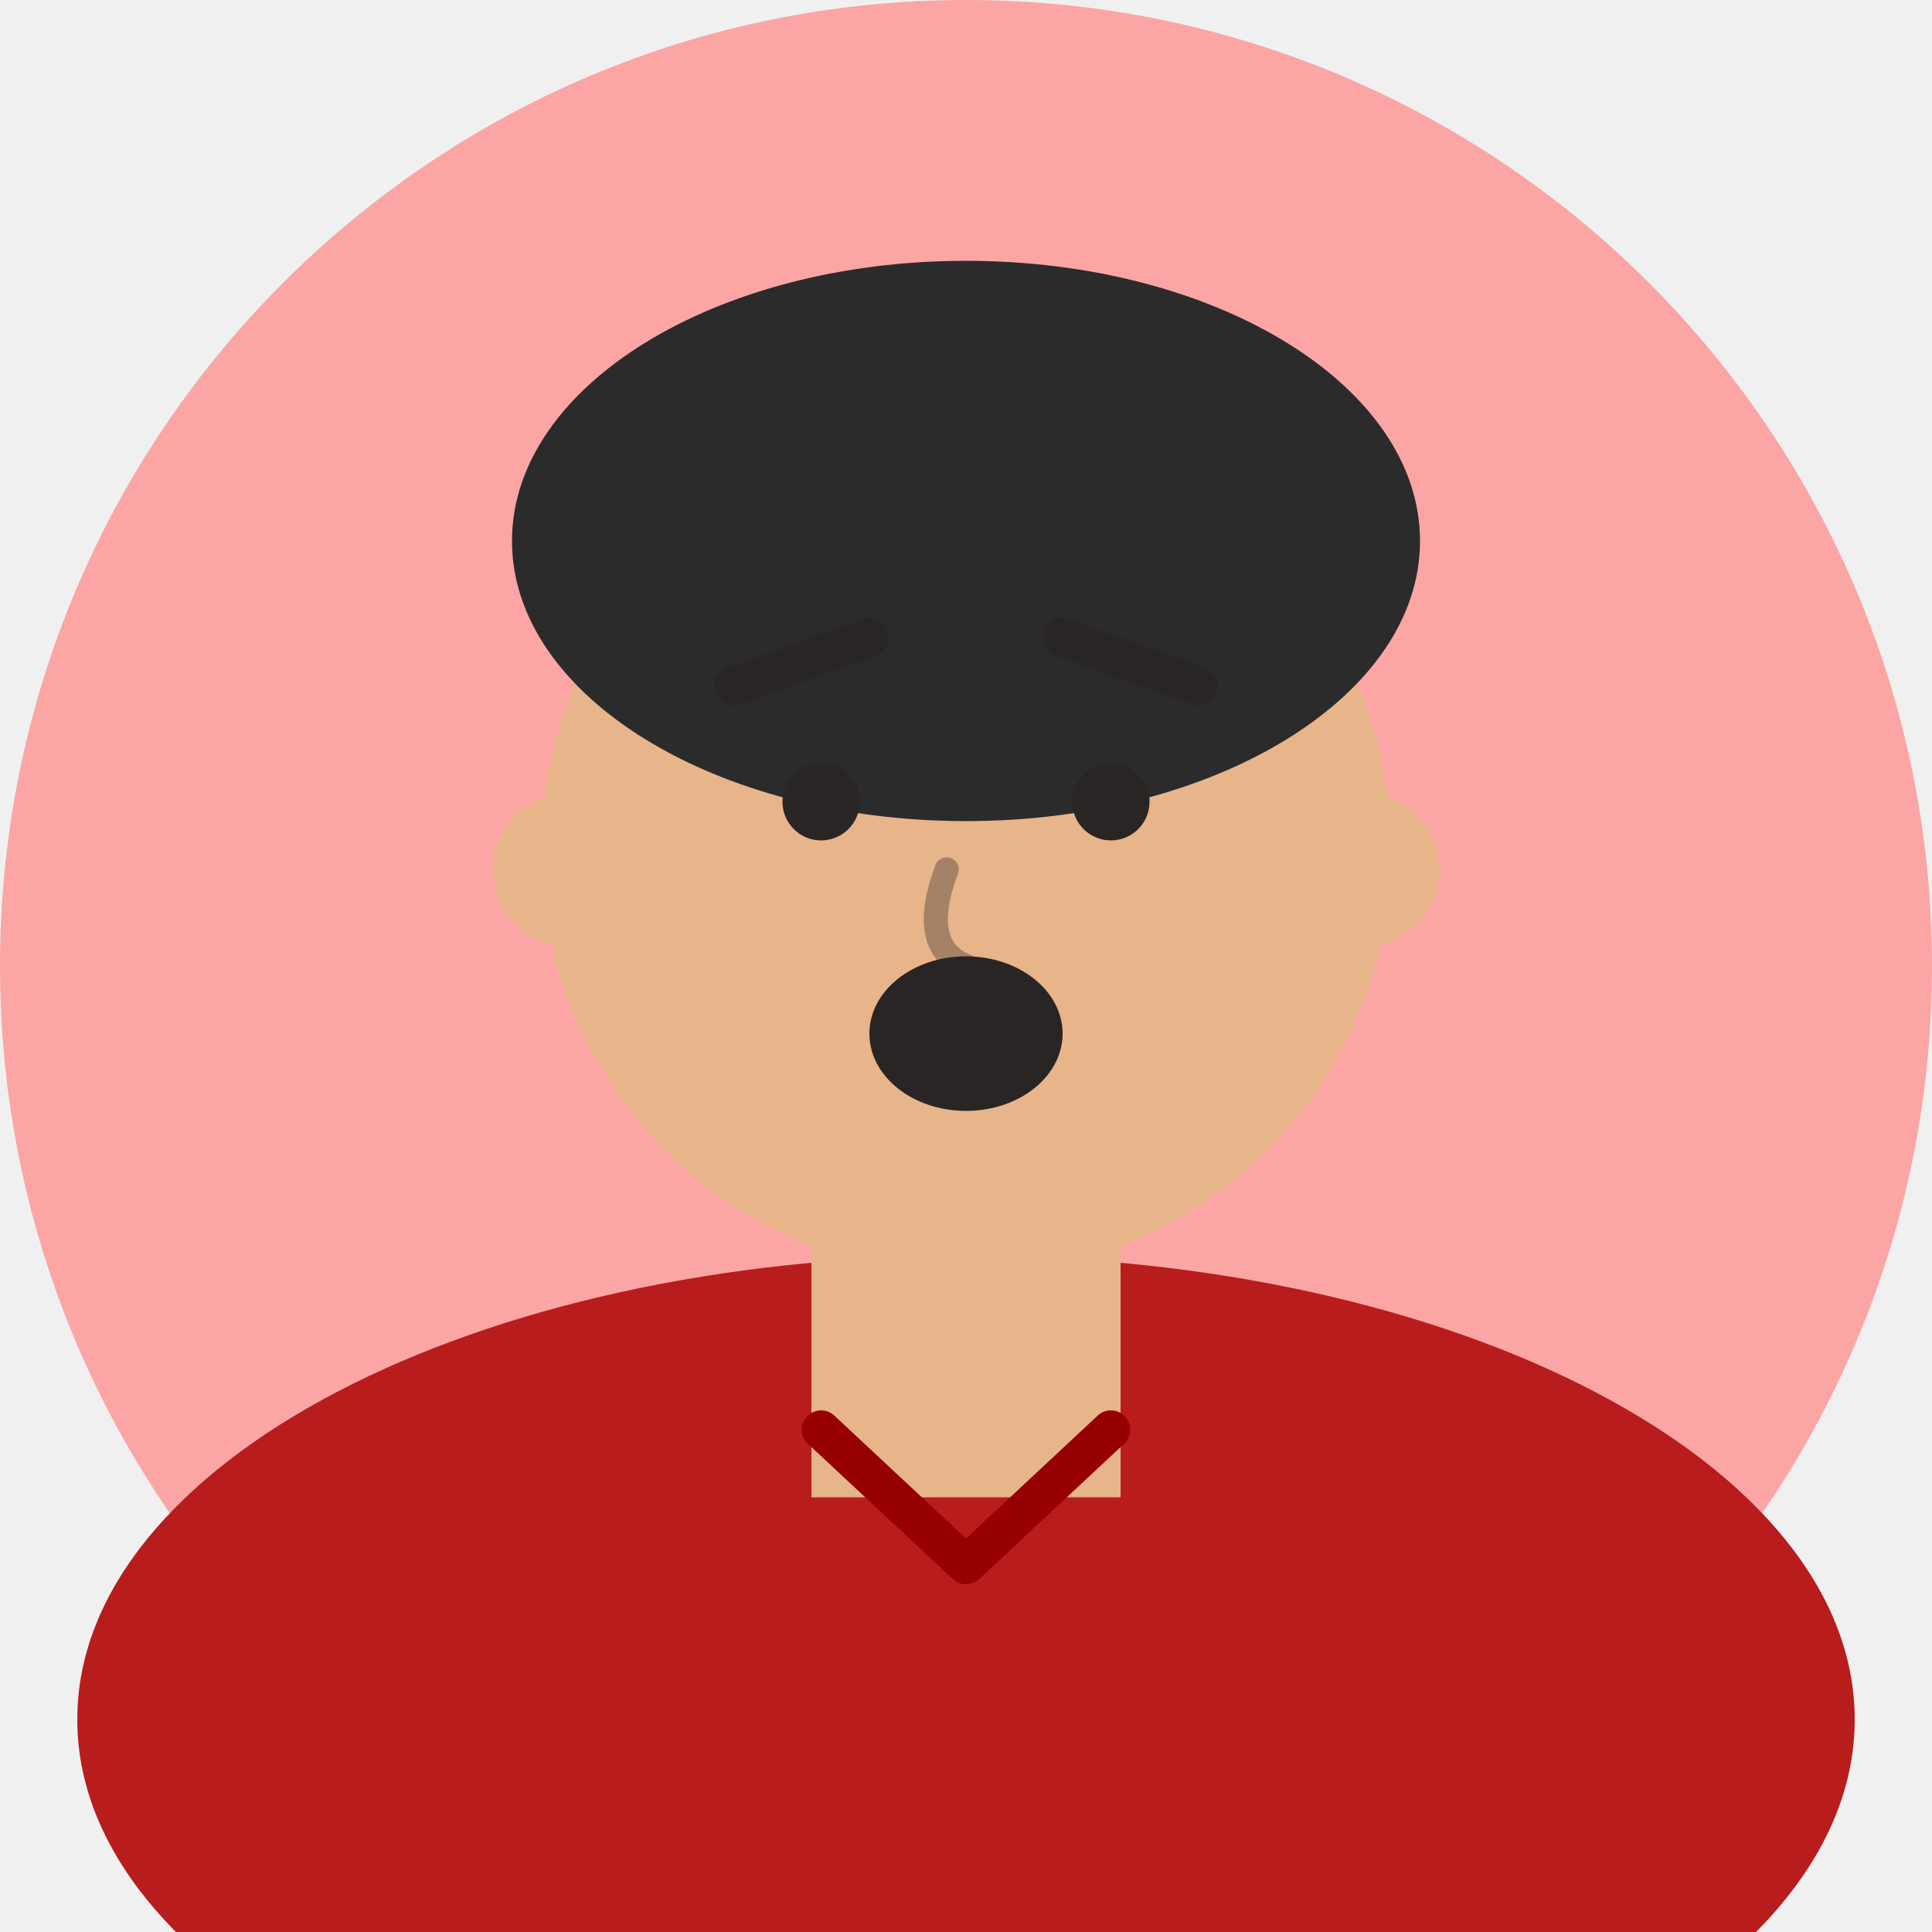
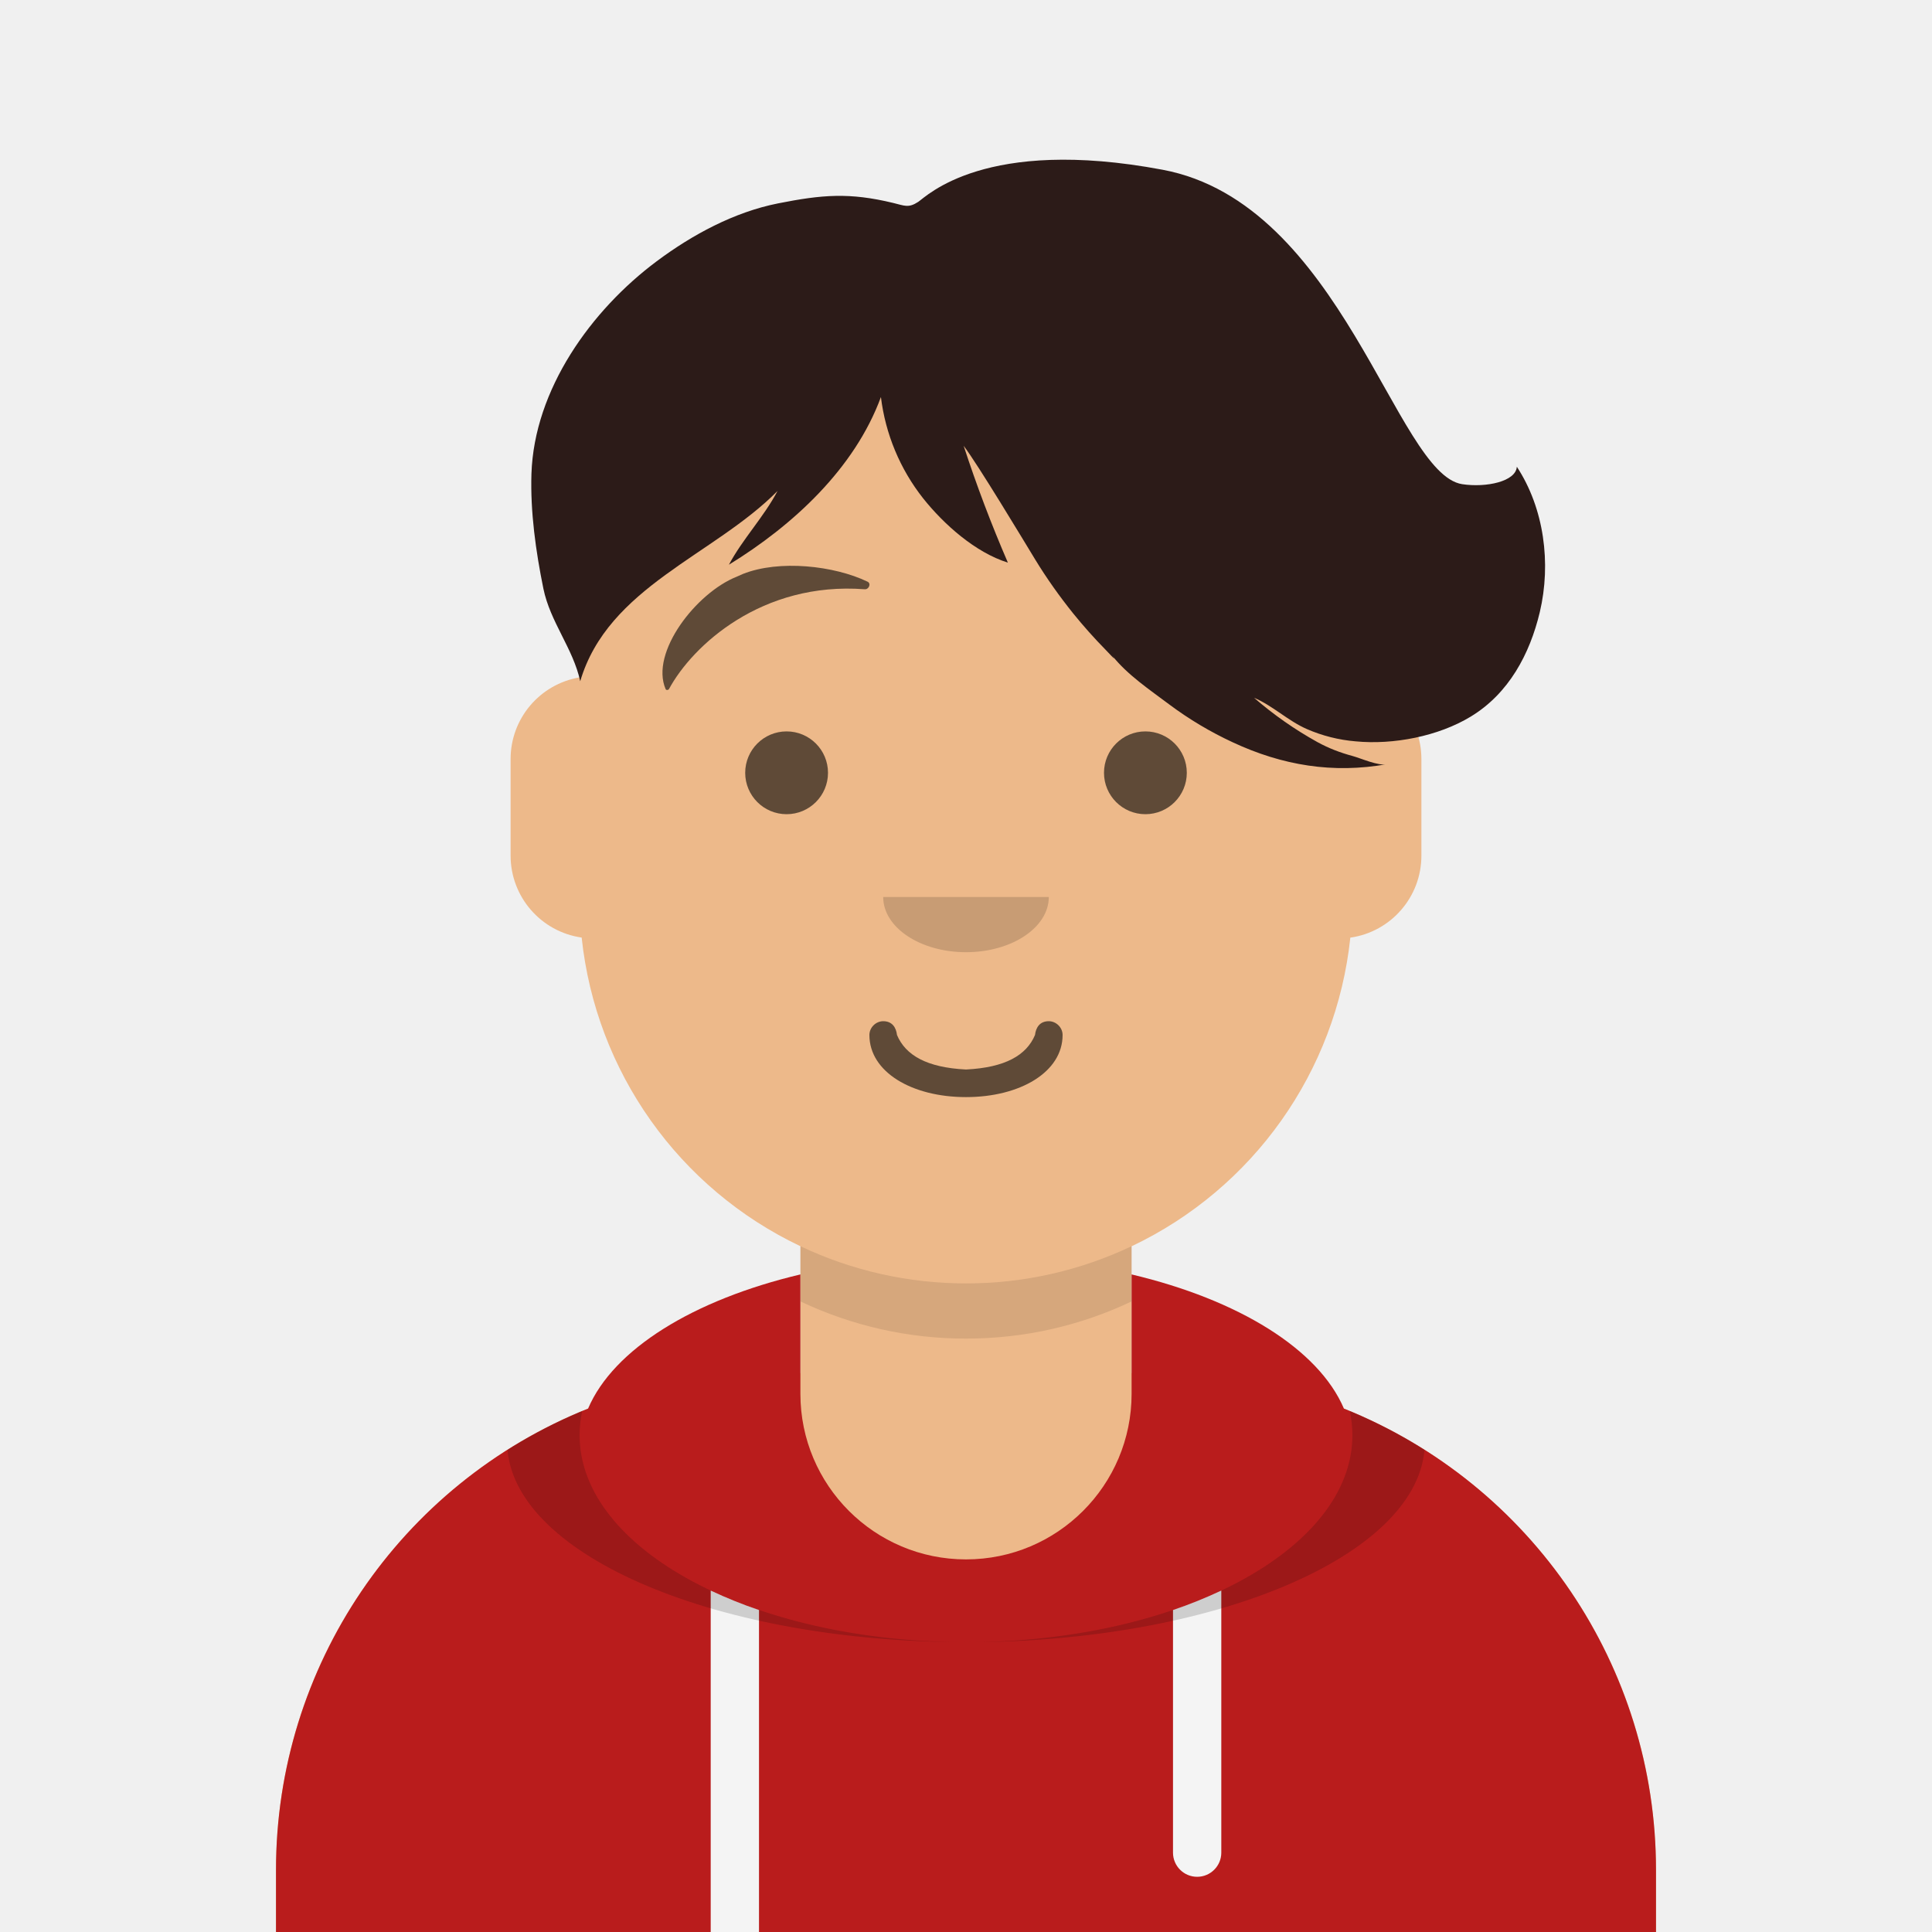
- <svg xmlns="http://www.w3.org/2000/svg" viewBox="0 0 200 200" role="img" aria-label="積極的な討論者">
-   <circle cx="100" cy="100" r="100" fill="#fca5a5" />
-   <ellipse cx="100" cy="178" rx="92" ry="48" fill="#b91c1c" />
-   <rect x="84" y="110" width="32" height="45" fill="#e8b48a" />
-   <path d="M85,148 L100,162 L115,148" fill="none" stroke="#960000" stroke-width="4" stroke-linecap="round" stroke-linejoin="round" />
-   <circle cx="59" cy="90" r="8" fill="#e8b48a" />
-   <circle cx="141" cy="90" r="8" fill="#e8b48a" />
-   <circle cx="100" cy="88" r="44" fill="#e8b48a" />
-   <ellipse cx="100" cy="56" rx="47" ry="29" fill="#2b2b2b" />
-   <circle cx="85" cy="83" r="4" fill="#292524" />
-   <circle cx="115" cy="83" r="4" fill="#292524" />
-   <line x1="76" y1="71" x2="90" y2="66" stroke="#292524" stroke-width="4" stroke-linecap="round" />
-   <line x1="110" y1="66" x2="124" y2="71" stroke="#292524" stroke-width="4" stroke-linecap="round" />
-   <path d="M98,90 Q95,98 100,100" fill="none" stroke="rgba(41,37,36,0.35)" stroke-width="2.5" stroke-linecap="round" />
-   <ellipse cx="100" cy="107" rx="10" ry="8" fill="#292524" />
+ <svg xmlns="http://www.w3.org/2000/svg" viewBox="0 0 280 280" fill="none" shape-rendering="auto">
+   <mask id="viewboxMask">
+     <rect width="280" height="280" rx="0" ry="0" x="0" y="0" fill="#fff" />
+   </mask>
+   <g mask="url(#viewboxMask)">
+     <g transform="translate(8)">
+       <path d="M132 36a56 56 0 0 0-56 56v6.17A12 12 0 0 0 66 110v14a12 12 0 0 0 10.3 11.88 56.04 56.04 0 0 0 31.7 44.73v18.4h-4a72 72 0 0 0-72 72v9h200v-9a72 72 0 0 0-72-72h-4v-18.39a56.04 56.04 0 0 0 31.7-44.73A12 12 0 0 0 198 124v-14a12 12 0 0 0-10-11.83V92a56 56 0 0 0-56-56Z" fill="#edb98a" />
+       <path d="M108 180.61v8a55.79 55.79 0 0 0 24 5.39c8.59 0 16.73-1.93 24-5.39v-8a55.79 55.79 0 0 1-24 5.39 55.79 55.79 0 0 1-24-5.39Z" fill="#000" fill-opacity=".1" />
+       <g transform="translate(0 170)">
+         <path d="M108 14.7c-15.52 3.68-27.1 10.83-30.77 19.44A72.02 72.02 0 0 0 32 101v9h200v-9a72.02 72.02 0 0 0-45.23-66.86C183.1 25.53 171.52 18.38 156 14.7V32a24 24 0 1 1-48 0V14.7Z" fill="#b91c1c" />
+         <path d="M102 63.34a67.1 67.1 0 0 1-7-2.82V110h7V63.34ZM162 63.34a67.04 67.04 0 0 0 7-2.82V98.5a3.5 3.5 0 1 1-7 0V63.34Z" fill="#F4F4F4" />
+         <path d="M187.62 34.49a71.79 71.79 0 0 1 10.83 5.63C197.11 55.62 167.87 68 132 68c30.93 0 56-13.43 56-30 0-1.19-.13-2.36-.38-3.51ZM76.38 34.49a16.48 16.48 0 0 0-.38 3.5c0 16.58 25.07 30 56 30-35.87 0-65.1-12.38-66.45-27.88a71.79 71.79 0 0 1 10.83-5.63Z" fill="#000" fill-opacity=".16" />
+       </g>
+       <g transform="translate(78 134)">
+         <path d="M40 16c0 5.37 6.16 9 14 9s14-3.63 14-9c0-1.1-.95-2-2-2-1.3 0-1.87.9-2 2-1.24 2.94-4.32 4.72-10 5-5.68-.28-8.76-2.06-10-5-.13-1.1-.7-2-2-2-1.05 0-2 .9-2 2Z" fill="#000" fill-opacity=".6" />
+       </g>
+       <g transform="translate(104 122)">
+         <path fill-rule="evenodd" clip-rule="evenodd" d="M16 8c0 4.42 5.37 8 12 8s12-3.58 12-8" fill="#000" fill-opacity=".16" />
+       </g>
+       <g transform="translate(76 90)">
+         <path d="M36 22a6 6 0 1 1-12 0 6 6 0 0 1 12 0ZM88 22a6 6 0 1 1-12 0 6 6 0 0 1 12 0Z" fill="#000" fill-opacity=".6" />
+       </g>
+       <g transform="translate(76 82)">
+         <path d="m22.77 1.58.9-.4C28.93-.91 36.88-.03 41.73 2.3c.57.27.18 1.15-.4 1.1-14.92-1.14-24.96 8.15-28.37 14.45-.1.18-.41.2-.49.03-2.3-5.32 4.45-13.98 10.3-16.3ZM89.23 1.58l-.9-.4C83.07-.91 75.12-.03 70.27 2.3c-.57.27-.18 1.15.4 1.1 14.92-1.14 24.96 8.15 28.37 14.45.1.18.41.2.49.03 2.3-5.32-4.45-13.98-10.3-16.3Z" fill-rule="evenodd" clip-rule="evenodd" fill="#000" fill-opacity=".6" />
+       </g>
+       <g transform="translate(-1)">
+         <path fill-rule="evenodd" clip-rule="evenodd" d="M88.18 37.86c5.14-3.84 11.22-7.12 17.56-8.38 6.45-1.28 10.36-1.6 16.7-.07 1.64.39 2.2.78 3.63-.15 1.2-.79 9.66-9.5 35.42-4.66 26.03 4.88 33.77 44.08 43.42 45.57 3.49.53 7.79-.39 7.92-2.53 3.96 6.03 5 14 3.33 21.07-1.45 6.09-4.5 11.8-10 15.14-4.72 2.87-11.25 4.12-16.71 3.59a22.36 22.36 0 0 1-7.03-1.77c-2.76-1.2-4.96-3.4-7.67-4.54a53.9 53.9 0 0 0 9.18 6.42c1.64.9 3.3 1.53 5.11 2.02 1.24.34 3.76 1.48 4.96 1.18-7.81 1.4-15.16.18-22.32-3.16a51.67 51.67 0 0 1-9.2-5.48c-2.83-2.13-6.09-4.3-8.3-7.1.93 1.2-.7-.6-.92-.81a74.07 74.07 0 0 1-4.72-5.29c-1.99-2.48-3.84-5.08-5.5-7.8-1.68-2.76-8.36-13.87-10.38-16.5a195.3 195.3 0 0 0 6.41 16.93c-4.71-1.47-9.28-5.54-12.3-9.34a29.46 29.46 0 0 1-6.1-14.66c-3.83 10.41-12.79 18.63-22.03 24.3 2-3.74 5.05-6.9 7.05-10.69-9.2 9.33-24.57 13.9-28.6 27.58-1.03-4.76-4.35-8.58-5.34-13.43-1.1-5.4-1.9-11.11-1.73-16.62.4-12.24 8.64-23.72 18.16-30.82Z" fill="#2c1b18" />
+       </g>
+       <g transform="translate(49 72)" />
+       <g transform="translate(62 42)" />
+     </g>
+   </g>
</svg>
